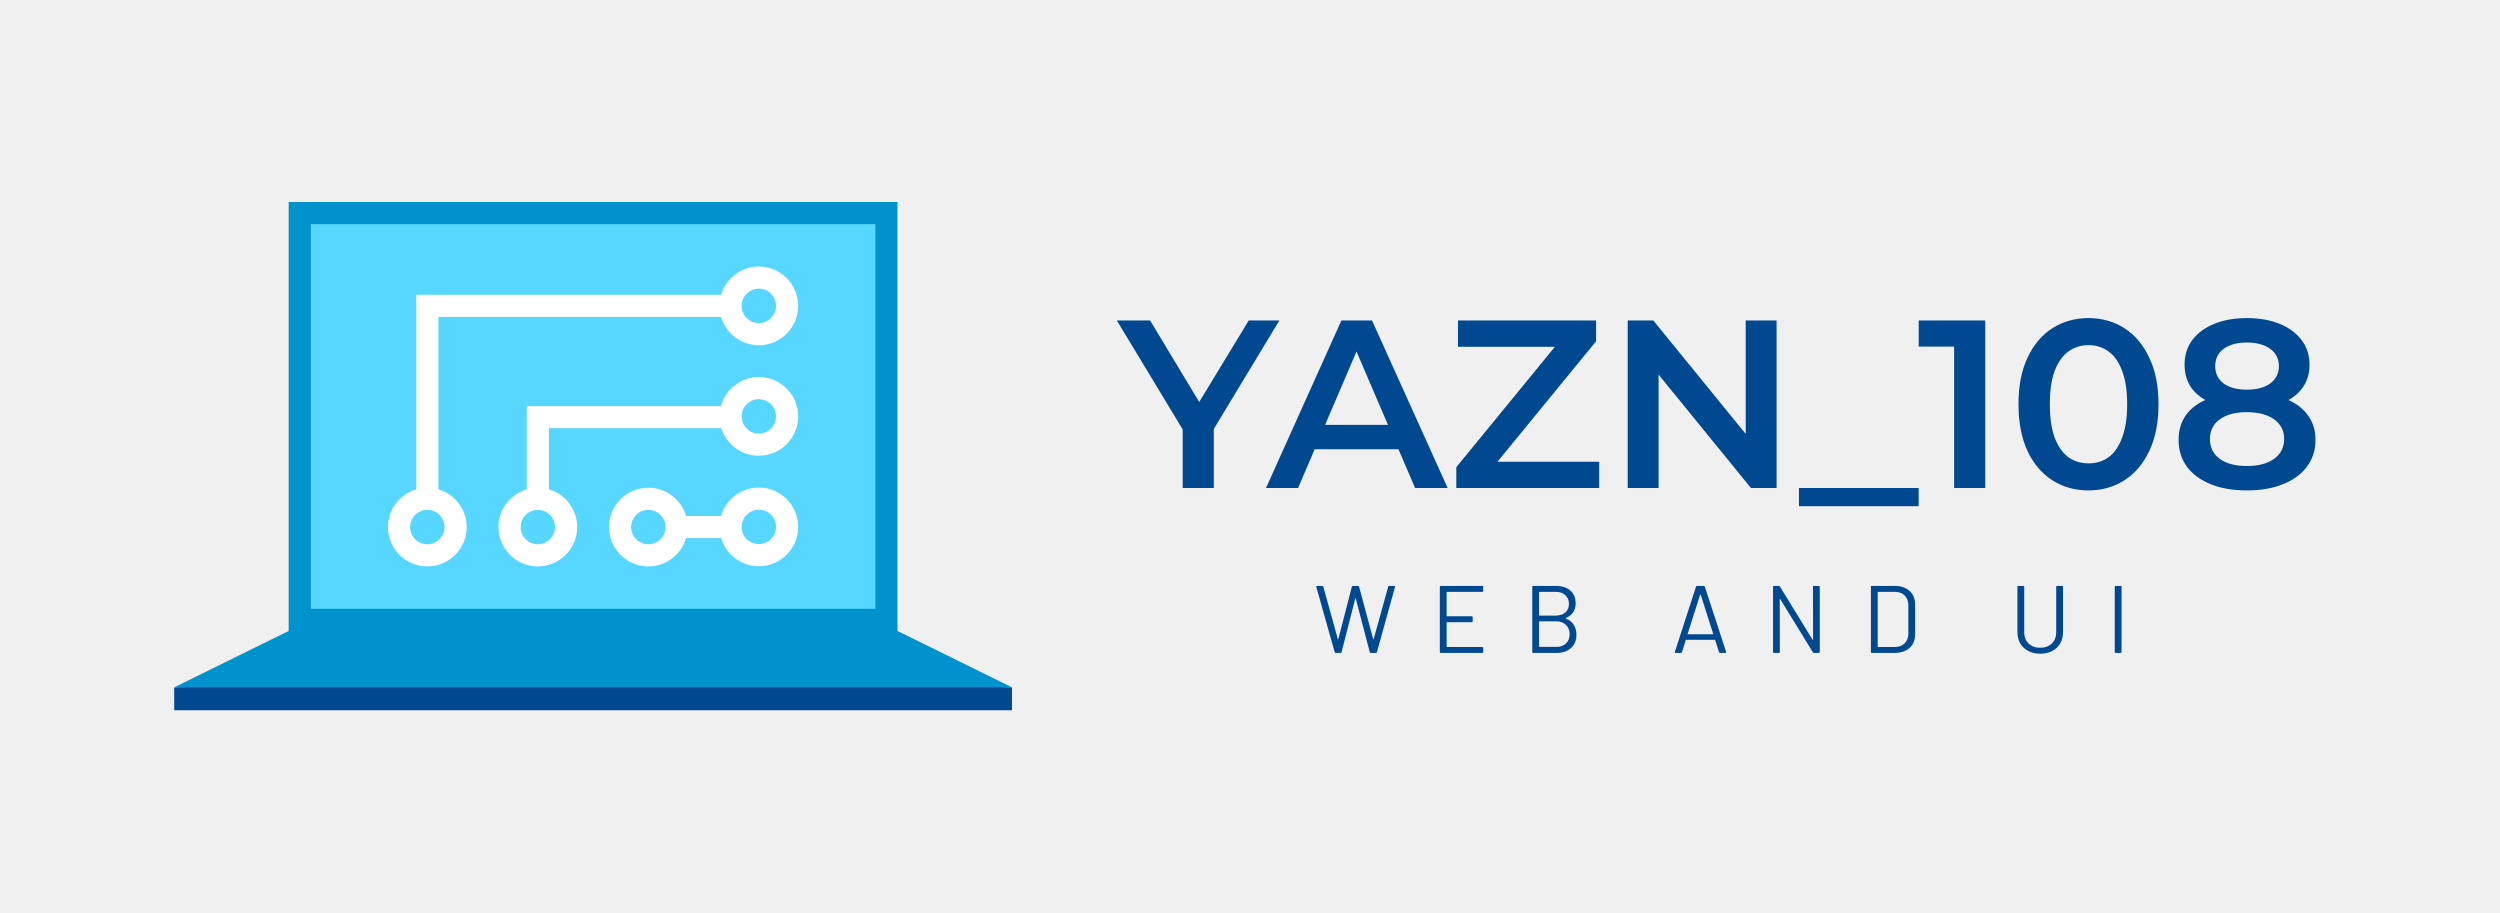
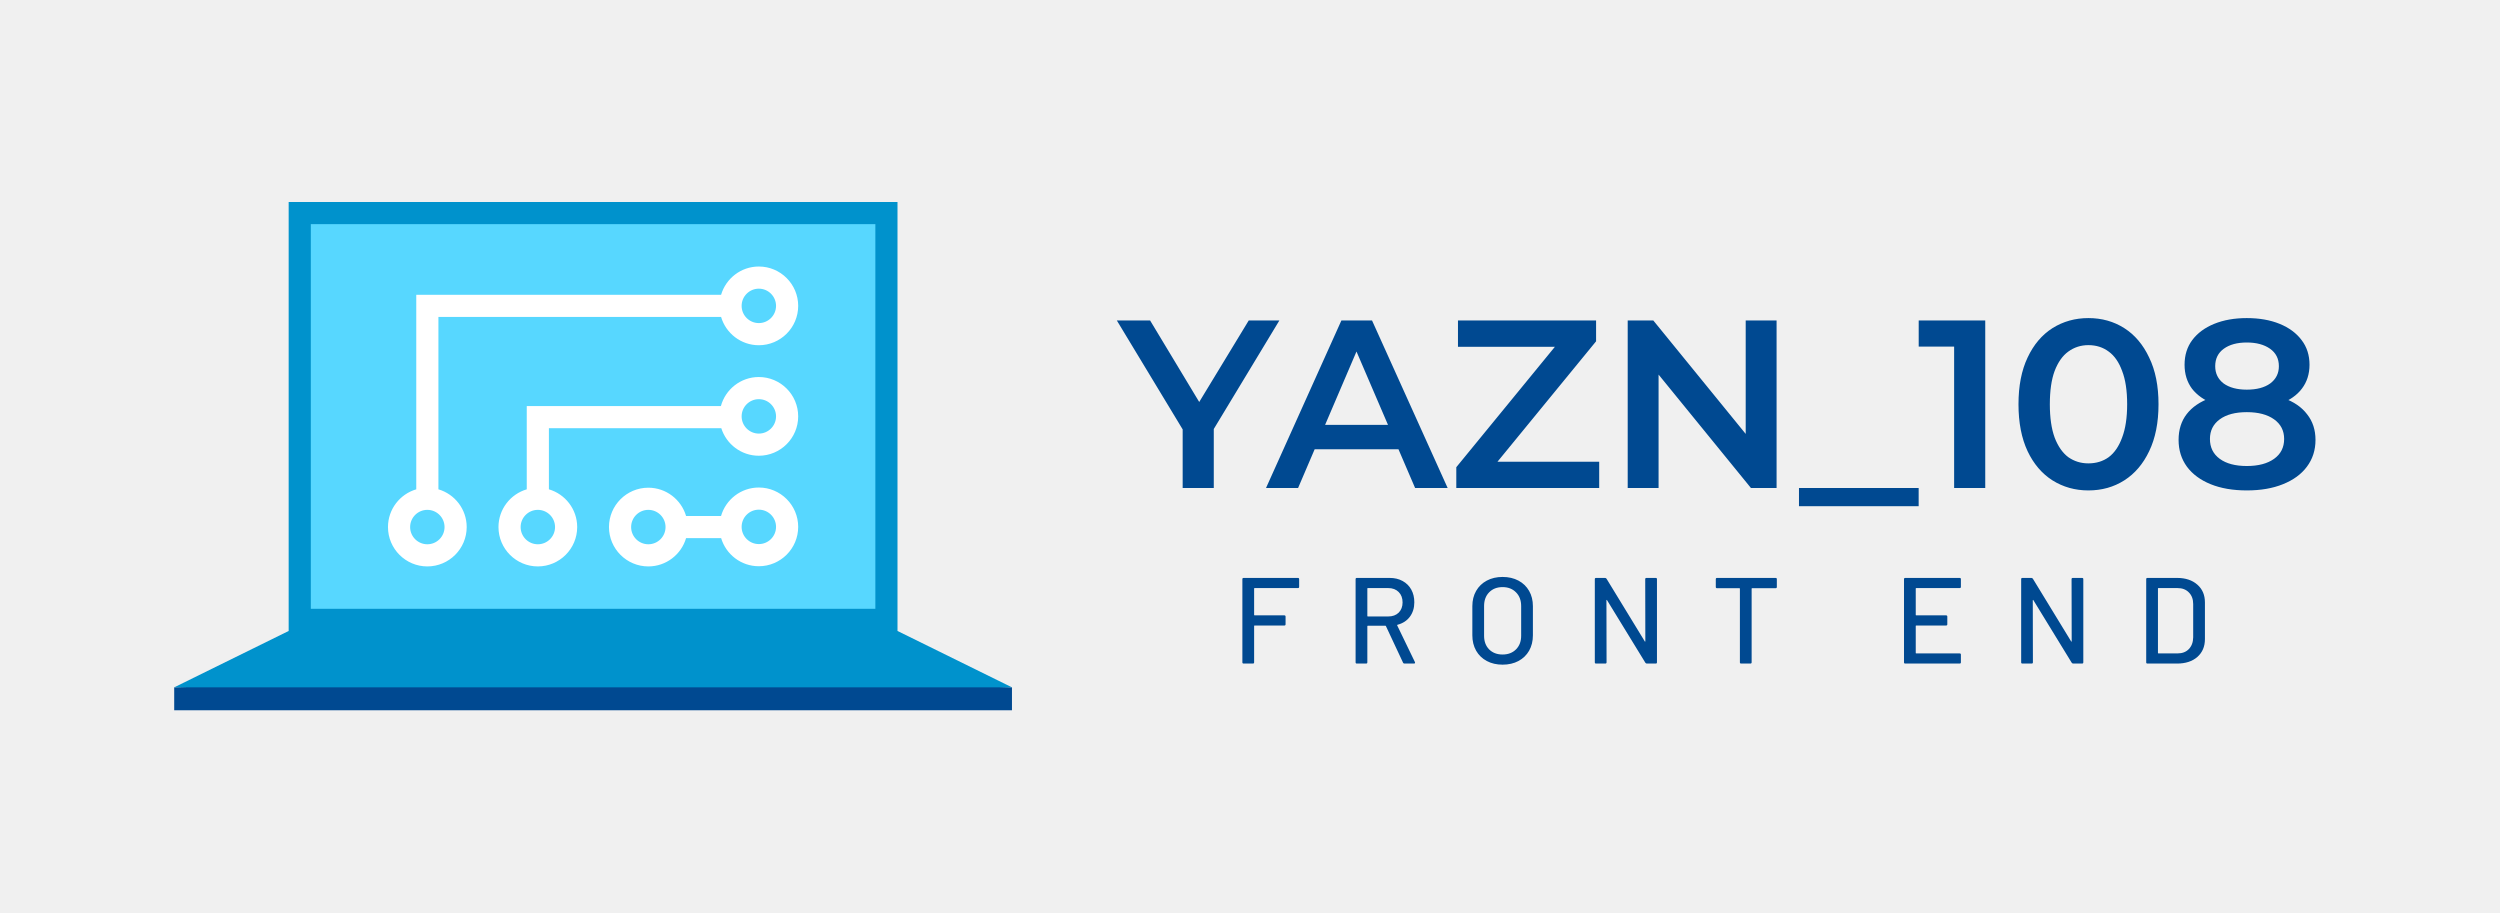
<svg xmlns="http://www.w3.org/2000/svg" width="940" height="343" viewBox="0 0 940 343" fill="none">
-   <g clip-path="url(#clip0_1_39)">
+   <g clip-path="url(#clip0_202_4)">
    <path d="M380.5 267.057H65.5V258.443L223 254.223L380.5 258.443V267.057Z" fill="#004991" />
    <path d="M334.171 78.262H111.829V234.925H334.171V78.262Z" fill="#57D7FF" />
    <path d="M337.462 237.243V75.943H108.538V237.243L65.5 258.443H380.5L337.462 237.243ZM116.867 84.272H329.133V228.914H116.867V84.272Z" fill="#0092CC" />
    <path d="M164.843 183.984V119.175H271.13C272.934 125.311 278.608 129.808 285.321 129.808C293.48 129.808 300.119 123.17 300.119 115.01C300.119 106.85 293.481 100.211 285.321 100.211C278.608 100.211 272.934 104.708 271.13 110.845H156.514V183.983C150.377 185.787 145.88 191.461 145.88 198.175C145.88 206.335 152.518 212.974 160.678 212.974C168.838 212.974 175.476 206.336 175.476 198.175C175.477 191.462 170.98 185.788 164.843 183.984ZM285.321 108.541C288.888 108.541 291.79 111.444 291.79 115.011C291.79 118.578 288.889 121.48 285.321 121.48C281.753 121.48 278.852 118.579 278.852 115.011C278.853 111.443 281.754 108.541 285.321 108.541ZM160.679 204.646C157.112 204.646 154.21 201.743 154.21 198.176C154.21 194.609 157.112 191.706 160.679 191.706C164.246 191.706 167.148 194.609 167.148 198.176C167.148 201.743 164.246 204.646 160.679 204.646ZM285.321 183.307C278.582 183.307 272.893 187.839 271.111 194.011H257.964C256.16 187.874 250.486 183.377 243.773 183.377C235.613 183.377 228.975 190.015 228.975 198.176C228.975 206.337 235.613 212.975 243.773 212.975C250.486 212.975 256.16 208.478 257.964 202.341H271.147C272.974 208.442 278.632 212.904 285.32 212.904C293.479 212.904 300.118 206.266 300.118 198.105C300.119 189.946 293.481 183.307 285.321 183.307ZM243.774 204.646C240.207 204.646 237.305 201.743 237.305 198.176C237.305 194.609 240.207 191.706 243.774 191.706C247.341 191.706 250.243 194.609 250.243 198.176C250.243 201.743 247.341 204.646 243.774 204.646ZM285.321 204.575C281.754 204.575 278.852 201.672 278.852 198.105C278.852 194.538 281.753 191.636 285.321 191.636C288.889 191.636 291.79 194.537 291.79 198.105C291.79 201.672 288.889 204.575 285.321 204.575ZM285.321 141.76C278.506 141.76 272.767 146.397 271.056 152.678H198.061V183.984C191.924 185.788 187.427 191.462 187.427 198.176C187.427 206.336 194.065 212.975 202.225 212.975C210.385 212.975 217.023 206.337 217.023 198.176C217.023 191.462 212.526 185.788 206.389 183.984V161.007H271.207C273.1 167 278.709 171.357 285.319 171.357C293.478 171.357 300.117 164.719 300.117 156.558C300.119 148.398 293.481 141.76 285.321 141.76ZM208.696 198.176C208.696 201.743 205.794 204.646 202.227 204.646C198.66 204.646 195.758 201.743 195.758 198.176C195.758 194.609 198.66 191.706 202.227 191.706C205.794 191.706 208.696 194.609 208.696 198.176ZM285.321 163.028C281.754 163.028 278.852 160.125 278.852 156.558C278.852 152.991 281.753 150.089 285.321 150.089C288.889 150.089 291.79 152.99 291.79 156.558C291.79 160.126 288.889 163.028 285.321 163.028Z" fill="white" />
  </g>
  <path d="M444.682 183.5V158.57L447.292 165.77L419.932 120.5H432.442L454.402 156.95H447.382L469.522 120.5H481.042L453.682 165.77L456.382 158.57V183.5H444.682ZM476.015 183.5L504.365 120.5H515.885L544.325 183.5H532.085L507.695 126.71H512.375L488.075 183.5H476.015ZM489.065 168.92L492.215 159.74H526.235L529.385 168.92H489.065ZM547.567 183.5V175.67L588.247 125.99L589.597 130.4H548.197V120.5H600.127V128.33L559.447 178.01L558.007 173.6H601.297V183.5H547.567ZM612.015 183.5V120.5H621.645L661.155 169.01H656.385V120.5H667.995V183.5H658.365L618.855 134.99H623.625V183.5H612.015ZM676.416 190.34V183.5H721.416V190.34H676.416ZM734.753 183.5V125L739.883 130.31H721.433V120.5H746.453V183.5H734.753ZM785.23 184.4C780.25 184.4 775.75 183.14 771.73 180.62C767.77 178.1 764.65 174.44 762.37 169.64C760.09 164.78 758.95 158.9 758.95 152C758.95 145.1 760.09 139.25 762.37 134.45C764.65 129.59 767.77 125.9 771.73 123.38C775.75 120.86 780.25 119.6 785.23 119.6C790.27 119.6 794.77 120.86 798.73 123.38C802.69 125.9 805.81 129.59 808.09 134.45C810.43 139.25 811.6 145.1 811.6 152C811.6 158.9 810.43 164.78 808.09 169.64C805.81 174.44 802.69 178.1 798.73 180.62C794.77 183.14 790.27 184.4 785.23 184.4ZM785.23 174.23C788.17 174.23 790.72 173.45 792.88 171.89C795.04 170.27 796.72 167.81 797.92 164.51C799.18 161.21 799.81 157.04 799.81 152C799.81 146.9 799.18 142.73 797.92 139.49C796.72 136.19 795.04 133.76 792.88 132.2C790.72 130.58 788.17 129.77 785.23 129.77C782.41 129.77 779.89 130.58 777.67 132.2C775.51 133.76 773.8 136.19 772.54 139.49C771.34 142.73 770.74 146.9 770.74 152C770.74 157.04 771.34 161.21 772.54 164.51C773.8 167.81 775.51 170.27 777.67 171.89C779.89 173.45 782.41 174.23 785.23 174.23ZM844.797 184.4C839.577 184.4 835.047 183.62 831.207 182.06C827.367 180.5 824.397 178.31 822.297 175.49C820.197 172.61 819.147 169.25 819.147 165.41C819.147 161.57 820.167 158.33 822.207 155.69C824.247 153.05 827.187 151.04 831.027 149.66C834.867 148.28 839.457 147.59 844.797 147.59C850.137 147.59 854.727 148.28 858.567 149.66C862.467 151.04 865.437 153.08 867.477 155.78C869.577 158.42 870.627 161.63 870.627 165.41C870.627 169.25 869.547 172.61 867.387 175.49C865.287 178.31 862.287 180.5 858.387 182.06C854.547 183.62 850.017 184.4 844.797 184.4ZM844.797 175.22C849.117 175.22 852.537 174.32 855.057 172.52C857.577 170.72 858.837 168.23 858.837 165.05C858.837 161.93 857.577 159.47 855.057 157.67C852.537 155.87 849.117 154.97 844.797 154.97C840.477 154.97 837.087 155.87 834.627 157.67C832.167 159.47 830.937 161.93 830.937 165.05C830.937 168.23 832.167 170.72 834.627 172.52C837.087 174.32 840.477 175.22 844.797 175.22ZM844.797 153.71C839.937 153.71 835.767 153.08 832.287 151.82C828.807 150.5 826.107 148.61 824.187 146.15C822.327 143.63 821.397 140.63 821.397 137.15C821.397 133.55 822.357 130.46 824.277 127.88C826.257 125.24 829.017 123.2 832.557 121.76C836.097 120.32 840.177 119.6 844.797 119.6C849.477 119.6 853.587 120.32 857.127 121.76C860.667 123.2 863.427 125.24 865.407 127.88C867.387 130.46 868.377 133.55 868.377 137.15C868.377 140.63 867.417 143.63 865.497 146.15C863.637 148.61 860.937 150.5 857.397 151.82C853.857 153.08 849.657 153.71 844.797 153.71ZM844.797 146.51C848.517 146.51 851.457 145.73 853.617 144.17C855.777 142.55 856.857 140.39 856.857 137.69C856.857 134.87 855.747 132.68 853.527 131.12C851.307 129.56 848.397 128.78 844.797 128.78C841.197 128.78 838.317 129.56 836.157 131.12C833.997 132.68 832.917 134.87 832.917 137.69C832.917 140.39 833.967 142.55 836.067 144.17C838.227 145.73 841.137 146.51 844.797 146.51Z" fill="#004991" />
-   <path d="M502.24 245.5C502.048 245.5 501.916 245.404 501.844 245.212L494.932 220.696L494.896 220.588C494.896 220.396 495.016 220.3 495.256 220.3H497.164C497.38 220.3 497.512 220.396 497.56 220.588L503.032 240.316C503.056 240.364 503.08 240.388 503.104 240.388C503.152 240.388 503.188 240.364 503.212 240.316L508.288 220.624C508.336 220.408 508.468 220.3 508.684 220.3H510.628C510.844 220.3 510.976 220.408 511.024 220.624L516.316 240.316C516.34 240.364 516.364 240.388 516.388 240.388C516.436 240.388 516.472 240.364 516.496 240.316L521.968 220.588C522.016 220.396 522.148 220.3 522.364 220.3H524.2C524.32 220.3 524.404 220.336 524.452 220.408C524.524 220.48 524.548 220.576 524.524 220.696L517.72 245.212C517.672 245.404 517.54 245.5 517.324 245.5H515.416C515.2 245.5 515.068 245.392 515.02 245.176L509.764 225.016C509.74 224.968 509.704 224.944 509.656 224.944C509.632 224.944 509.608 224.968 509.584 225.016L504.436 245.176C504.412 245.392 504.28 245.5 504.04 245.5H502.24ZM557.689 222.172C557.689 222.412 557.569 222.532 557.329 222.532H544.081C543.985 222.532 543.937 222.58 543.937 222.676V231.568C543.937 231.664 543.985 231.712 544.081 231.712H553.369C553.609 231.712 553.729 231.832 553.729 232.072V233.584C553.729 233.824 553.609 233.944 553.369 233.944H544.081C543.985 233.944 543.937 233.992 543.937 234.088V243.124C543.937 243.22 543.985 243.268 544.081 243.268H557.329C557.569 243.268 557.689 243.388 557.689 243.628V245.14C557.689 245.38 557.569 245.5 557.329 245.5H541.741C541.501 245.5 541.381 245.38 541.381 245.14V220.66C541.381 220.42 541.501 220.3 541.741 220.3H557.329C557.569 220.3 557.689 220.42 557.689 220.66V222.172ZM588.774 232.36C588.654 232.432 588.654 232.504 588.774 232.576C590.07 233.104 591.054 233.884 591.726 234.916C592.398 235.948 592.734 237.196 592.734 238.66C592.734 240.82 592.038 242.5 590.646 243.7C589.278 244.9 587.466 245.5 585.21 245.5H576.498C576.258 245.5 576.138 245.38 576.138 245.14V220.66C576.138 220.42 576.258 220.3 576.498 220.3H584.958C587.286 220.3 589.11 220.876 590.43 222.028C591.774 223.18 592.446 224.8 592.446 226.888C592.446 228.208 592.122 229.336 591.474 230.272C590.85 231.184 589.95 231.88 588.774 232.36ZM578.838 222.532C578.742 222.532 578.694 222.58 578.694 222.676V231.316C578.694 231.412 578.742 231.46 578.838 231.46H584.958C586.47 231.46 587.67 231.064 588.558 230.272C589.47 229.48 589.926 228.424 589.926 227.104C589.926 225.712 589.47 224.608 588.558 223.792C587.67 222.952 586.47 222.532 584.958 222.532H578.838ZM585.21 243.232C586.722 243.232 587.922 242.8 588.81 241.936C589.722 241.072 590.178 239.908 590.178 238.444C590.178 236.98 589.71 235.816 588.774 234.952C587.862 234.064 586.626 233.62 585.066 233.62H578.838C578.742 233.62 578.694 233.668 578.694 233.764V243.088C578.694 243.184 578.742 243.232 578.838 243.232H585.21ZM646.776 245.5C646.56 245.5 646.416 245.404 646.344 245.212L644.904 240.676C644.88 240.604 644.832 240.568 644.76 240.568H633.996C633.924 240.568 633.876 240.604 633.852 240.676L632.412 245.212C632.34 245.404 632.196 245.5 631.98 245.5H630.036C629.772 245.5 629.676 245.368 629.748 245.104L637.704 220.588C637.776 220.396 637.92 220.3 638.136 220.3H640.584C640.8 220.3 640.944 220.396 641.016 220.588L649.008 245.104L649.044 245.248C649.044 245.416 648.936 245.5 648.72 245.5H646.776ZM634.572 238.3C634.548 238.348 634.548 238.396 634.572 238.444C634.62 238.468 634.668 238.48 634.716 238.48H644.004C644.052 238.48 644.088 238.468 644.112 238.444C644.16 238.396 644.172 238.348 644.148 238.3L639.468 223.612C639.444 223.564 639.408 223.54 639.36 223.54C639.312 223.54 639.276 223.564 639.252 223.612L634.572 238.3ZM681.675 220.66C681.675 220.42 681.795 220.3 682.035 220.3H683.871C684.111 220.3 684.231 220.42 684.231 220.66V245.14C684.231 245.38 684.111 245.5 683.871 245.5H682.071C681.903 245.5 681.759 245.416 681.639 245.248L669.363 225.268C669.339 225.196 669.303 225.172 669.255 225.196C669.207 225.196 669.183 225.232 669.183 225.304L669.219 245.14C669.219 245.38 669.099 245.5 668.859 245.5H667.023C666.783 245.5 666.663 245.38 666.663 245.14V220.66C666.663 220.42 666.783 220.3 667.023 220.3H668.823C668.991 220.3 669.135 220.384 669.255 220.552L681.531 240.532C681.555 240.604 681.591 240.64 681.639 240.64C681.687 240.616 681.711 240.568 681.711 240.496L681.675 220.66ZM703.819 245.5C703.579 245.5 703.459 245.38 703.459 245.14V220.66C703.459 220.42 703.579 220.3 703.819 220.3H712.315C714.691 220.3 716.575 220.924 717.967 222.172C719.383 223.42 720.091 225.112 720.091 227.248V238.552C720.091 240.688 719.383 242.38 717.967 243.628C716.575 244.876 714.691 245.5 712.315 245.5H703.819ZM706.015 243.124C706.015 243.22 706.063 243.268 706.159 243.268H712.423C713.983 243.268 715.219 242.812 716.131 241.9C717.067 240.988 717.535 239.764 717.535 238.228V227.608C717.535 226.048 717.079 224.812 716.167 223.9C715.255 222.988 714.007 222.532 712.423 222.532H706.159C706.063 222.532 706.015 222.58 706.015 222.676V243.124ZM767.12 245.788C765.44 245.788 763.952 245.452 762.656 244.78C761.36 244.108 760.352 243.172 759.632 241.972C758.912 240.748 758.552 239.332 758.552 237.724V220.66C758.552 220.42 758.672 220.3 758.912 220.3H760.748C760.988 220.3 761.108 220.42 761.108 220.66V237.796C761.108 239.5 761.66 240.892 762.764 241.972C763.868 243.028 765.32 243.556 767.12 243.556C768.92 243.556 770.372 243.028 771.476 241.972C772.58 240.892 773.132 239.5 773.132 237.796V220.66C773.132 220.42 773.252 220.3 773.492 220.3H775.328C775.568 220.3 775.688 220.42 775.688 220.66V237.724C775.688 239.332 775.328 240.748 774.608 241.972C773.912 243.172 772.916 244.108 771.62 244.78C770.324 245.452 768.824 245.788 767.12 245.788ZM795.503 245.5C795.263 245.5 795.143 245.38 795.143 245.14V220.66C795.143 220.42 795.263 220.3 795.503 220.3H797.339C797.579 220.3 797.699 220.42 797.699 220.66V245.14C797.699 245.38 797.579 245.5 797.339 245.5H795.503Z" fill="#004991" />
+   <path d="M488.479 220.658C488.479 220.965 488.325 221.118 488.019 221.118H471.735C471.612 221.118 471.551 221.179 471.551 221.302V231.192C471.551 231.315 471.612 231.376 471.735 231.376H482.913C483.219 231.376 483.373 231.529 483.373 231.836V234.734C483.373 235.041 483.219 235.194 482.913 235.194H471.735C471.612 235.194 471.551 235.255 471.551 235.378V249.04C471.551 249.347 471.397 249.5 471.091 249.5H467.595C467.288 249.5 467.135 249.347 467.135 249.04V217.76C467.135 217.453 467.288 217.3 467.595 217.3H488.019C488.325 217.3 488.479 217.453 488.479 217.76V220.658ZM528.058 249.5C527.813 249.5 527.644 249.393 527.552 249.178L521.112 235.424C521.082 235.332 521.02 235.286 520.928 235.286H514.304C514.182 235.286 514.12 235.347 514.12 235.47V249.04C514.12 249.347 513.967 249.5 513.66 249.5H510.164C509.858 249.5 509.704 249.347 509.704 249.04V217.76C509.704 217.453 509.858 217.3 510.164 217.3H522.538C524.378 217.3 525.988 217.683 527.368 218.45C528.779 219.217 529.868 220.29 530.634 221.67C531.401 223.05 531.784 224.645 531.784 226.454C531.784 228.601 531.217 230.425 530.082 231.928C528.978 233.4 527.43 234.397 525.436 234.918C525.314 234.979 525.283 235.056 525.344 235.148L532.014 248.948C532.045 249.009 532.06 249.086 532.06 249.178C532.06 249.393 531.938 249.5 531.692 249.5H528.058ZM514.304 221.118C514.182 221.118 514.12 221.179 514.12 221.302V231.606C514.12 231.729 514.182 231.79 514.304 231.79H521.986C523.612 231.79 524.915 231.315 525.896 230.364C526.878 229.383 527.368 228.095 527.368 226.5C527.368 224.875 526.878 223.571 525.896 222.59C524.915 221.609 523.612 221.118 521.986 221.118H514.304ZM564.963 249.914C562.725 249.914 560.747 249.454 559.029 248.534C557.312 247.614 555.978 246.326 555.027 244.67C554.077 242.983 553.601 241.051 553.601 238.874V227.926C553.601 225.749 554.077 223.832 555.027 222.176C555.978 220.52 557.312 219.232 559.029 218.312C560.747 217.392 562.725 216.932 564.963 216.932C567.233 216.932 569.226 217.392 570.943 218.312C572.661 219.232 573.995 220.52 574.945 222.176C575.896 223.832 576.371 225.749 576.371 227.926V238.874C576.371 241.051 575.896 242.983 574.945 244.67C573.995 246.326 572.661 247.614 570.943 248.534C569.226 249.454 567.233 249.914 564.963 249.914ZM564.963 246.096C567.049 246.096 568.735 245.452 570.023 244.164C571.311 242.876 571.955 241.174 571.955 239.058V227.88C571.955 225.733 571.311 224.016 570.023 222.728C568.735 221.409 567.049 220.75 564.963 220.75C562.878 220.75 561.191 221.409 559.903 222.728C558.646 224.016 558.017 225.733 558.017 227.88V239.058C558.017 241.174 558.646 242.876 559.903 244.164C561.191 245.452 562.878 246.096 564.963 246.096ZM618.602 217.76C618.602 217.453 618.756 217.3 619.062 217.3H622.558C622.865 217.3 623.018 217.453 623.018 217.76V249.04C623.018 249.347 622.865 249.5 622.558 249.5H619.2C618.986 249.5 618.802 249.393 618.648 249.178L604.25 225.672C604.22 225.58 604.174 225.549 604.112 225.58C604.051 225.58 604.02 225.626 604.02 225.718L604.066 249.04C604.066 249.347 603.913 249.5 603.606 249.5H600.11C599.804 249.5 599.65 249.347 599.65 249.04V217.76C599.65 217.453 599.804 217.3 600.11 217.3H603.514C603.729 217.3 603.913 217.407 604.066 217.622L618.418 241.128C618.449 241.22 618.495 241.266 618.556 241.266C618.618 241.235 618.648 241.174 618.648 241.082L618.602 217.76ZM667.632 217.3C667.938 217.3 668.092 217.453 668.092 217.76V220.704C668.092 221.011 667.938 221.164 667.632 221.164H658.8C658.677 221.164 658.616 221.225 658.616 221.348V249.04C658.616 249.347 658.462 249.5 658.156 249.5H654.66C654.353 249.5 654.2 249.347 654.2 249.04V221.348C654.2 221.225 654.138 221.164 654.016 221.164H645.598C645.291 221.164 645.138 221.011 645.138 220.704V217.76C645.138 217.453 645.291 217.3 645.598 217.3H667.632ZM737.295 220.658C737.295 220.965 737.141 221.118 736.835 221.118H720.505C720.382 221.118 720.321 221.179 720.321 221.302V231.192C720.321 231.315 720.382 231.376 720.505 231.376H731.729C732.035 231.376 732.189 231.529 732.189 231.836V234.734C732.189 235.041 732.035 235.194 731.729 235.194H720.505C720.382 235.194 720.321 235.255 720.321 235.378V245.498C720.321 245.621 720.382 245.682 720.505 245.682H736.835C737.141 245.682 737.295 245.835 737.295 246.142V249.04C737.295 249.347 737.141 249.5 736.835 249.5H716.365C716.058 249.5 715.905 249.347 715.905 249.04V217.76C715.905 217.453 716.058 217.3 716.365 217.3H736.835C737.141 217.3 737.295 217.453 737.295 217.76V220.658ZM778.909 217.76C778.909 217.453 779.062 217.3 779.369 217.3H782.865C783.172 217.3 783.325 217.453 783.325 217.76V249.04C783.325 249.347 783.172 249.5 782.865 249.5H779.507C779.292 249.5 779.108 249.393 778.955 249.178L764.557 225.672C764.526 225.58 764.48 225.549 764.419 225.58C764.358 225.58 764.327 225.626 764.327 225.718L764.373 249.04C764.373 249.347 764.22 249.5 763.913 249.5H760.417C760.11 249.5 759.957 249.347 759.957 249.04V217.76C759.957 217.453 760.11 217.3 760.417 217.3H763.821C764.036 217.3 764.22 217.407 764.373 217.622L778.725 241.128C778.756 241.22 778.802 241.266 778.863 241.266C778.924 241.235 778.955 241.174 778.955 241.082L778.909 217.76ZM807.434 249.5C807.127 249.5 806.974 249.347 806.974 249.04V217.76C806.974 217.453 807.127 217.3 807.434 217.3H818.566C821.755 217.3 824.301 218.143 826.202 219.83C828.103 221.486 829.054 223.709 829.054 226.5V240.3C829.054 243.091 828.103 245.329 826.202 247.016C824.301 248.672 821.755 249.5 818.566 249.5H807.434ZM811.39 245.498C811.39 245.621 811.451 245.682 811.574 245.682H818.75C820.529 245.682 821.939 245.145 822.982 244.072C824.055 242.968 824.607 241.496 824.638 239.656V227.144C824.638 225.304 824.101 223.847 823.028 222.774C821.985 221.67 820.559 221.118 818.75 221.118H811.574C811.451 221.118 811.39 221.179 811.39 221.302V245.498Z" fill="#004991" />
  <defs>
-     <clipPath id="clip0_1_39">
-       <rect width="315" height="191.114" fill="white" transform="translate(65.5 75.943)" />
+     <clipPath id="clip0_202_4">
+       <rect width="315" height="191.114" fill="white" transform="translate(65.5 75.9429)" />
    </clipPath>
  </defs>
</svg>
